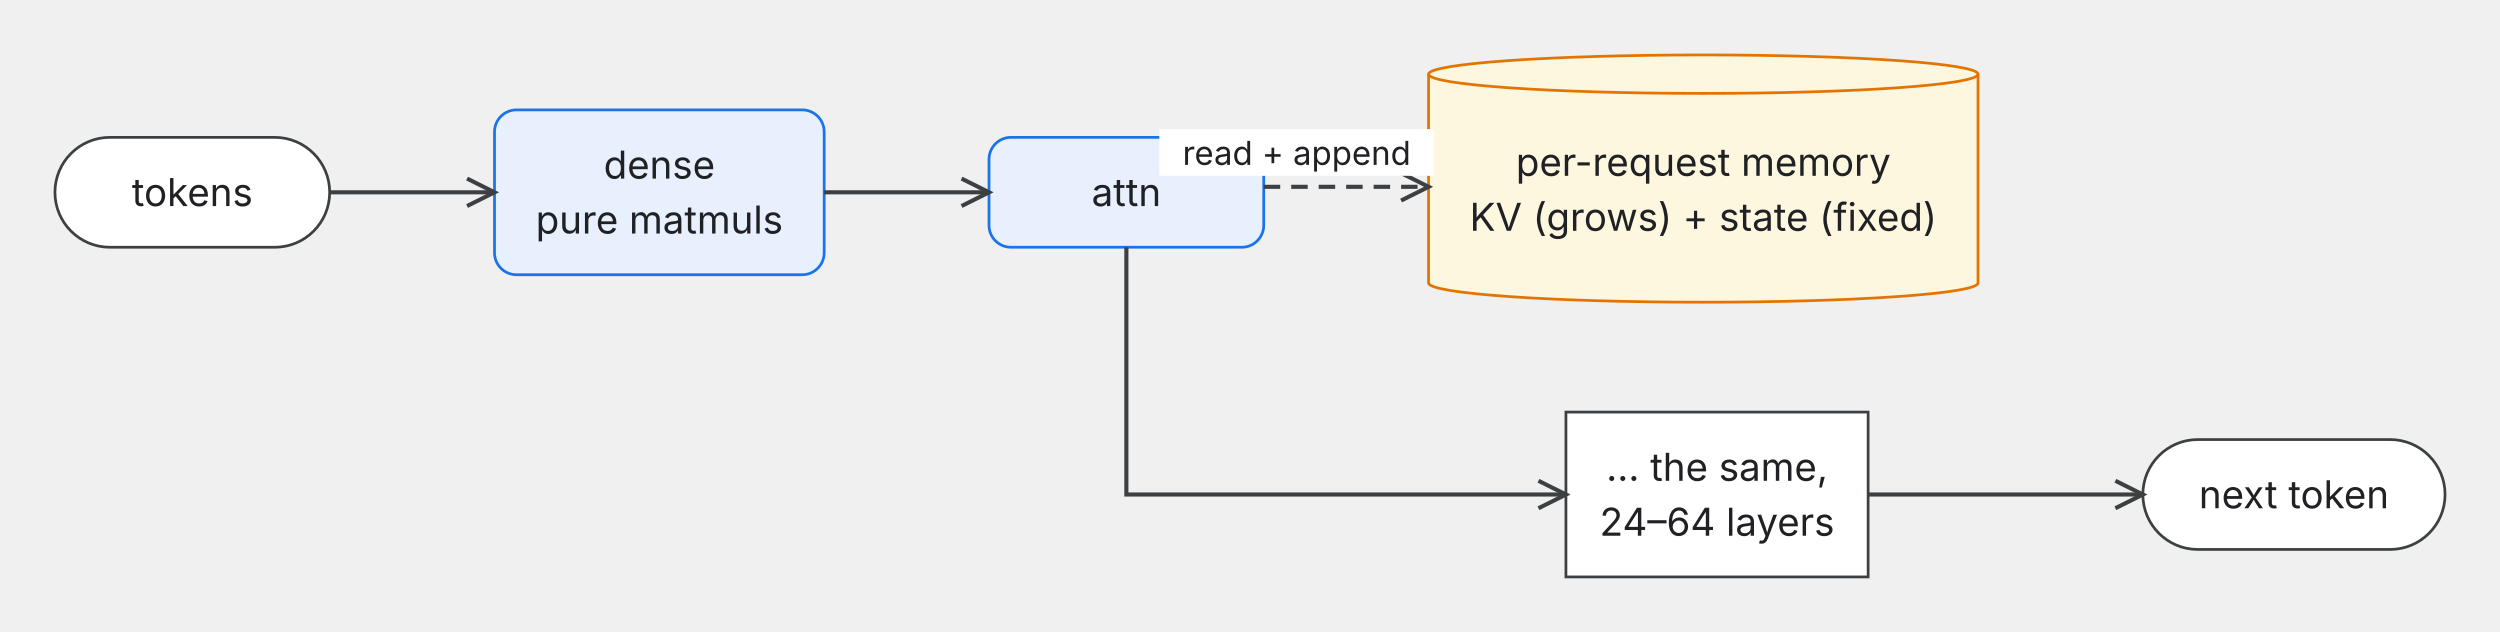
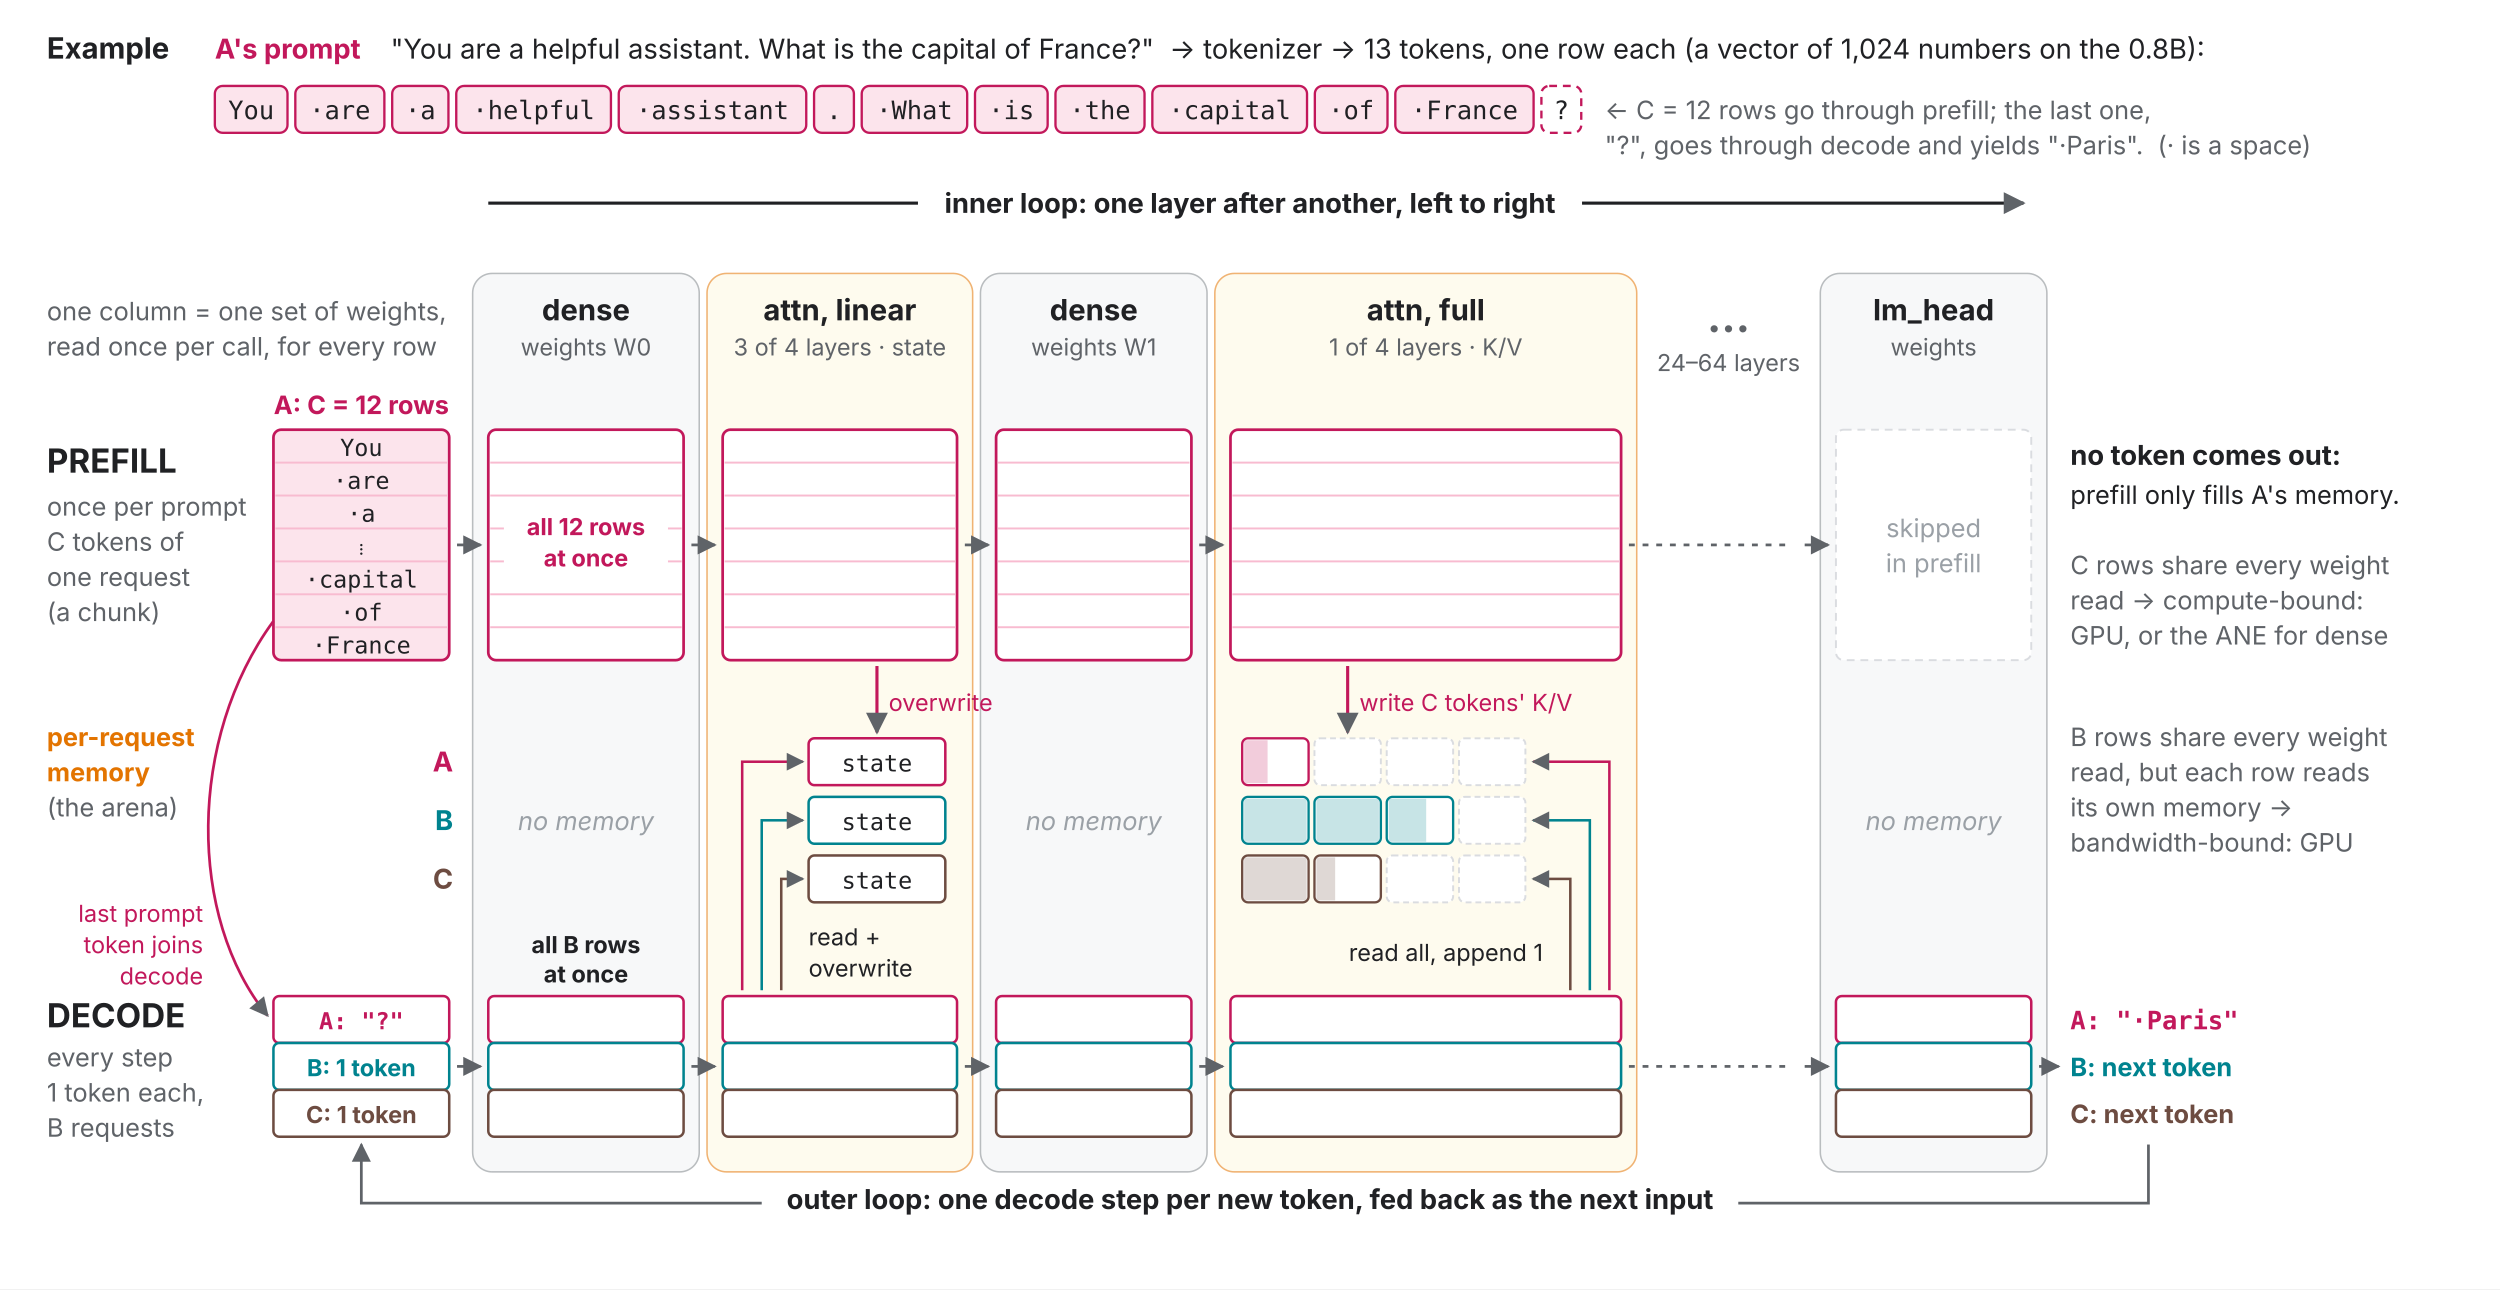
- <svg xmlns="http://www.w3.org/2000/svg" viewBox="-10 -10 910 230" width="910" height="230" font-family="Inter, sans-serif">
-   <g data-node="attn0">
-     <rect x="350" y="40" width="100" height="40" rx="8" fill="#E8F0FE" stroke="#1A73E8" stroke-width="1" />
-     <text x="400" y="65" text-anchor="middle" fill="#202124" font-size="14">attn</text>
-   </g>
-   <g data-node="dense0">
-     <rect x="170" y="30" width="120" height="60" rx="8" fill="#E8F0FE" stroke="#1A73E8" stroke-width="1" />
-     <text x="230" y="55" text-anchor="middle" fill="#202124" font-size="14">dense</text>
-     <text x="230" y="75" text-anchor="middle" fill="#202124" font-size="14">pure matmuls</text>
-   </g>
-   <g data-node="memory">
-     <path d="M510 17 L510 93 A100 7 0 0 0 710 93 L710 17 A100 7 0 0 0 510 17 Z" fill="#FEF7E0" stroke="#E37400" stroke-width="1" />
-     <path d="M510 17 A100 7 0 0 0 710 17" fill="none" stroke="#E37400" stroke-width="1" />
-     <text x="610" y="54" text-anchor="middle" fill="#202124" font-size="14">per-request memory</text>
-     <text x="610" y="74" text-anchor="middle" fill="#202124" font-size="14">KV (grows) + state (fixed)</text>
-   </g>
-   <g data-node="more">
-     <rect x="560" y="140" width="110" height="60" fill="#FFFFFF" stroke="#3C4043" stroke-width="1" />
-     <text x="615" y="165" text-anchor="middle" fill="#202124" font-size="14">… the same,</text>
-     <text x="615" y="185" text-anchor="middle" fill="#202124" font-size="14">24–64 layers</text>
-   </g>
-   <g data-node="next">
-     <rect x="770" y="150" width="110" height="40" rx="20" fill="#FFFFFF" stroke="#3C4043" stroke-width="1" />
-     <text x="825" y="175" text-anchor="middle" fill="#202124" font-size="14">next token</text>
-   </g>
-   <g data-node="tokens">
-     <rect x="10" y="40" width="100" height="40" rx="20" fill="#FFFFFF" stroke="#3C4043" stroke-width="1" />
-     <text x="60" y="65" text-anchor="middle" fill="#202124" font-size="14">tokens</text>
-   </g>
-   <g data-edge="a0-mem">
-     <path d="M450 58 L510 58" fill="none" stroke="#3C4043" stroke-width="1.5" stroke-dasharray="6 4" />
-     <path d="M500 63 L510 58 L500 53" fill="none" stroke="#3C4043" stroke-width="1.5" />
-     <rect x="412" y="37" width="100" height="17" fill="#FFFFFF" />
-     <text x="462" y="50" text-anchor="middle" fill="#202124" font-size="12">read + append</text>
-   </g>
-   <g data-edge="a0-more">
-     <path d="M400 80 L400 170 L560 170" fill="none" stroke="#3C4043" stroke-width="1.5" />
-     <path d="M550 175 L560 170 L550 165" fill="none" stroke="#3C4043" stroke-width="1.5" />
-   </g>
-   <g data-edge="d0-a0">
-     <path d="M290 60 L350 60" fill="none" stroke="#3C4043" stroke-width="1.5" />
-     <path d="M340 65 L350 60 L340 55" fill="none" stroke="#3C4043" stroke-width="1.5" />
-   </g>
-   <g data-edge="more-next">
-     <path d="M670 170 L770 170" fill="none" stroke="#3C4043" stroke-width="1.5" />
-     <path d="M760 175 L770 170 L760 165" fill="none" stroke="#3C4043" stroke-width="1.5" />
-   </g>
-   <g data-edge="t-d0">
-     <path d="M110 60 L170 60" fill="none" stroke="#3C4043" stroke-width="1.5" />
-     <path d="M160 65 L170 60 L160 55" fill="none" stroke="#3C4043" stroke-width="1.5" />
+ <svg xmlns="http://www.w3.org/2000/svg" viewBox="0 0 1280 660" width="1280" height="660">
+   <defs>
+     <marker id="arrow" viewBox="0 0 10 10" refX="9" refY="5" markerWidth="7" markerHeight="7" orient="auto-start-reverse">
+       <path d="M0 0 L10 5 L0 10 z" fill="#5F6368" />
+     </marker>
+     <pattern id="hatch" width="6" height="6" patternUnits="userSpaceOnUse" patternTransform="rotate(45)">
+       <rect width="6" height="6" fill="#FCE8E6" />
+       <line x1="0" y1="0" x2="0" y2="6" stroke="#F4B4AE" stroke-width="2.5" />
+     </pattern>
+   </defs>
+   <rect width="1280" height="660" fill="#FFFFFF" />
+   <text x="24" y="30" font-family="Inter, 'Helvetica Neue', Arial, sans-serif" font-size="15" fill="#202124" text-anchor="start" font-weight="700" xml:space="preserve">Example</text>
+   <text x="110" y="30" font-family="Inter, 'Helvetica Neue', Arial, sans-serif" font-size="14" fill="#C2185B" text-anchor="start" font-weight="700" xml:space="preserve">A's prompt</text>
+   <text x="200" y="30" font-family="Inter, 'Helvetica Neue', Arial, sans-serif" font-size="14" fill="#202124" text-anchor="start" font-weight="400" xml:space="preserve">"You are a helpful assistant. What is the capital of France?"  → tokenizer → 13 tokens, one row each (a vector of 1,024 numbers on the 0.8B):</text>
+   <rect x="110" y="44" width="37.2" height="24" rx="4" fill="#FCE4EC" stroke="#C2185B" stroke-width="1.2" />
+   <text x="128.6" y="61" font-family="'JetBrains Mono', Menlo, Consolas, monospace" font-size="13" fill="#202124" text-anchor="middle" font-weight="400" xml:space="preserve">You</text>
+   <rect x="151.2" y="44" width="45.6" height="24" rx="4" fill="#FCE4EC" stroke="#C2185B" stroke-width="1.2" />
+   <text x="174.0" y="61" font-family="'JetBrains Mono', Menlo, Consolas, monospace" font-size="13" fill="#202124" text-anchor="middle" font-weight="400" xml:space="preserve">·are</text>
+   <rect x="200.8" y="44" width="28.8" height="24" rx="4" fill="#FCE4EC" stroke="#C2185B" stroke-width="1.2" />
+   <text x="215.2" y="61" font-family="'JetBrains Mono', Menlo, Consolas, monospace" font-size="13" fill="#202124" text-anchor="middle" font-weight="400" xml:space="preserve">·a</text>
+   <rect x="233.6" y="44" width="79.2" height="24" rx="4" fill="#FCE4EC" stroke="#C2185B" stroke-width="1.2" />
+   <text x="273.2" y="61" font-family="'JetBrains Mono', Menlo, Consolas, monospace" font-size="13" fill="#202124" text-anchor="middle" font-weight="400" xml:space="preserve">·helpful</text>
+   <rect x="316.8" y="44" width="96.0" height="24" rx="4" fill="#FCE4EC" stroke="#C2185B" stroke-width="1.2" />
+   <text x="364.8" y="61" font-family="'JetBrains Mono', Menlo, Consolas, monospace" font-size="13" fill="#202124" text-anchor="middle" font-weight="400" xml:space="preserve">·assistant</text>
+   <rect x="416.8" y="44" width="20.4" height="24" rx="4" fill="#FCE4EC" stroke="#C2185B" stroke-width="1.2" />
+   <text x="427" y="61" font-family="'JetBrains Mono', Menlo, Consolas, monospace" font-size="13" fill="#202124" text-anchor="middle" font-weight="400" xml:space="preserve">.</text>
+   <rect x="441.2" y="44" width="54.0" height="24" rx="4" fill="#FCE4EC" stroke="#C2185B" stroke-width="1.2" />
+   <text x="468.2" y="61" font-family="'JetBrains Mono', Menlo, Consolas, monospace" font-size="13" fill="#202124" text-anchor="middle" font-weight="400" xml:space="preserve">·What</text>
+   <rect x="499.2" y="44" width="37.2" height="24" rx="4" fill="#FCE4EC" stroke="#C2185B" stroke-width="1.2" />
+   <text x="517.8" y="61" font-family="'JetBrains Mono', Menlo, Consolas, monospace" font-size="13" fill="#202124" text-anchor="middle" font-weight="400" xml:space="preserve">·is</text>
+   <rect x="540.4" y="44" width="45.6" height="24" rx="4" fill="#FCE4EC" stroke="#C2185B" stroke-width="1.2" />
+   <text x="563.2" y="61" font-family="'JetBrains Mono', Menlo, Consolas, monospace" font-size="13" fill="#202124" text-anchor="middle" font-weight="400" xml:space="preserve">·the</text>
+   <rect x="590.0" y="44" width="79.2" height="24" rx="4" fill="#FCE4EC" stroke="#C2185B" stroke-width="1.2" />
+   <text x="629.6" y="61" font-family="'JetBrains Mono', Menlo, Consolas, monospace" font-size="13" fill="#202124" text-anchor="middle" font-weight="400" xml:space="preserve">·capital</text>
+   <rect x="673.2" y="44" width="37.2" height="24" rx="4" fill="#FCE4EC" stroke="#C2185B" stroke-width="1.2" />
+   <text x="691.8" y="61" font-family="'JetBrains Mono', Menlo, Consolas, monospace" font-size="13" fill="#202124" text-anchor="middle" font-weight="400" xml:space="preserve">·of</text>
+   <rect x="714.4" y="44" width="70.8" height="24" rx="4" fill="#FCE4EC" stroke="#C2185B" stroke-width="1.2" />
+   <text x="749.8" y="61" font-family="'JetBrains Mono', Menlo, Consolas, monospace" font-size="13" fill="#202124" text-anchor="middle" font-weight="400" xml:space="preserve">·France</text>
+   <rect x="789.2" y="44" width="20.4" height="24" rx="4" fill="#FFFFFF" stroke="#C2185B" stroke-width="1.2" stroke-dasharray="4 3" />
+   <text x="799.4" y="61" font-family="'JetBrains Mono', Menlo, Consolas, monospace" font-size="13" fill="#202124" text-anchor="middle" font-weight="400" xml:space="preserve">?</text>
+   <text x="821.6" y="61" font-family="Inter, 'Helvetica Neue', Arial, sans-serif" font-size="13" fill="#5F6368" text-anchor="start" font-weight="400" xml:space="preserve">← C = 12 rows go through prefill; the last one,</text>
+   <text x="821.6" y="79" font-family="Inter, 'Helvetica Neue', Arial, sans-serif" font-size="13" fill="#5F6368" text-anchor="start" font-weight="400" xml:space="preserve">"?", goes through decode and yields "·Paris".  (· is a space)</text>
+   <g transform="translate(0,110)">
+     <line x1="250" y1="-6" x2="1036" y2="-6" stroke="#202124" stroke-width="1.6" marker-end="url(#arrow)" />
+     <rect x="470" y="-18" width="340" height="24" rx="0" fill="#FFFFFF" stroke="none" stroke-width="1" />
+     <text x="640" y="-1" font-family="Inter, 'Helvetica Neue', Arial, sans-serif" font-size="14" fill="#202124" text-anchor="middle" font-weight="700" xml:space="preserve">inner loop: one layer after another, left to right</text>
+     <rect x="242" y="30" width="116" height="460" rx="10" fill="#F1F3F4" stroke="#80868B" stroke-width="0.8" opacity="0.55" />
+     <text x="300.0" y="54" font-family="Inter, 'Helvetica Neue', Arial, sans-serif" font-size="15" fill="#202124" text-anchor="middle" font-weight="700" xml:space="preserve">dense</text>
+     <text x="300.0" y="72" font-family="Inter, 'Helvetica Neue', Arial, sans-serif" font-size="12" fill="#5F6368" text-anchor="middle" font-weight="400" xml:space="preserve">weights W0</text>
+     <rect x="362" y="30" width="136" height="460" rx="10" fill="#FEF7E0" stroke="#E37400" stroke-width="0.8" opacity="0.55" />
+     <text x="430.0" y="54" font-family="Inter, 'Helvetica Neue', Arial, sans-serif" font-size="15" fill="#202124" text-anchor="middle" font-weight="700" xml:space="preserve">attn, linear</text>
+     <text x="430.0" y="72" font-family="Inter, 'Helvetica Neue', Arial, sans-serif" font-size="12" fill="#5F6368" text-anchor="middle" font-weight="400" xml:space="preserve">3 of 4 layers · state</text>
+     <rect x="502" y="30" width="116" height="460" rx="10" fill="#F1F3F4" stroke="#80868B" stroke-width="0.8" opacity="0.55" />
+     <text x="560.0" y="54" font-family="Inter, 'Helvetica Neue', Arial, sans-serif" font-size="15" fill="#202124" text-anchor="middle" font-weight="700" xml:space="preserve">dense</text>
+     <text x="560.0" y="72" font-family="Inter, 'Helvetica Neue', Arial, sans-serif" font-size="12" fill="#5F6368" text-anchor="middle" font-weight="400" xml:space="preserve">weights W1</text>
+     <rect x="622" y="30" width="216" height="460" rx="10" fill="#FEF7E0" stroke="#E37400" stroke-width="0.8" opacity="0.55" />
+     <text x="730.0" y="54" font-family="Inter, 'Helvetica Neue', Arial, sans-serif" font-size="15" fill="#202124" text-anchor="middle" font-weight="700" xml:space="preserve">attn, full</text>
+     <text x="730.0" y="72" font-family="Inter, 'Helvetica Neue', Arial, sans-serif" font-size="12" fill="#5F6368" text-anchor="middle" font-weight="400" xml:space="preserve">1 of 4 layers · K/V</text>
+     <text x="885.0" y="60" font-family="Inter, 'Helvetica Neue', Arial, sans-serif" font-size="22" fill="#5F6368" text-anchor="middle" font-weight="700" xml:space="preserve">…</text>
+     <text x="885.0" y="80" font-family="Inter, 'Helvetica Neue', Arial, sans-serif" font-size="12" fill="#5F6368" text-anchor="middle" font-weight="400" xml:space="preserve">24–64 layers</text>
+     <rect x="932" y="30" width="116" height="460" rx="10" fill="#F1F3F4" stroke="#80868B" stroke-width="0.8" opacity="0.55" />
+     <text x="990.0" y="54" font-family="Inter, 'Helvetica Neue', Arial, sans-serif" font-size="15" fill="#202124" text-anchor="middle" font-weight="700" xml:space="preserve">lm_head</text>
+     <text x="990.0" y="72" font-family="Inter, 'Helvetica Neue', Arial, sans-serif" font-size="12" fill="#5F6368" text-anchor="middle" font-weight="400" xml:space="preserve">weights</text>
+     <text x="24" y="54" font-family="Inter, 'Helvetica Neue', Arial, sans-serif" font-size="13" fill="#5F6368" text-anchor="start" font-weight="400" xml:space="preserve">one column = one set of weights,</text>
+     <text x="24" y="72" font-family="Inter, 'Helvetica Neue', Arial, sans-serif" font-size="13" fill="#5F6368" text-anchor="start" font-weight="400" xml:space="preserve">read once per call, for every row</text>
+     <text x="24" y="132" font-family="Inter, 'Helvetica Neue', Arial, sans-serif" font-size="17" fill="#202124" text-anchor="start" font-weight="700" xml:space="preserve">PREFILL</text>
+     <text x="24" y="154" font-family="Inter, 'Helvetica Neue', Arial, sans-serif" font-size="13" fill="#5F6368" text-anchor="start" font-weight="400" xml:space="preserve">once per prompt</text>
+     <text x="24" y="172" font-family="Inter, 'Helvetica Neue', Arial, sans-serif" font-size="13" fill="#5F6368" text-anchor="start" font-weight="400" xml:space="preserve">C tokens of</text>
+     <text x="24" y="190" font-family="Inter, 'Helvetica Neue', Arial, sans-serif" font-size="13" fill="#5F6368" text-anchor="start" font-weight="400" xml:space="preserve">one request</text>
+     <text x="24" y="208" font-family="Inter, 'Helvetica Neue', Arial, sans-serif" font-size="13" fill="#5F6368" text-anchor="start" font-weight="400" xml:space="preserve">(a chunk)</text>
+     <text x="24" y="416" font-family="Inter, 'Helvetica Neue', Arial, sans-serif" font-size="17" fill="#202124" text-anchor="start" font-weight="700" xml:space="preserve">DECODE</text>
+     <text x="24" y="436" font-family="Inter, 'Helvetica Neue', Arial, sans-serif" font-size="13" fill="#5F6368" text-anchor="start" font-weight="400" xml:space="preserve">every step</text>
+     <text x="24" y="454" font-family="Inter, 'Helvetica Neue', Arial, sans-serif" font-size="13" fill="#5F6368" text-anchor="start" font-weight="400" xml:space="preserve">1 token each,</text>
+     <text x="24" y="472" font-family="Inter, 'Helvetica Neue', Arial, sans-serif" font-size="13" fill="#5F6368" text-anchor="start" font-weight="400" xml:space="preserve">B requests</text>
+     <text x="24" y="272" font-family="Inter, 'Helvetica Neue', Arial, sans-serif" font-size="13" fill="#E37400" text-anchor="start" font-weight="700" xml:space="preserve">per-request</text>
+     <text x="24" y="290" font-family="Inter, 'Helvetica Neue', Arial, sans-serif" font-size="13" fill="#E37400" text-anchor="start" font-weight="700" xml:space="preserve">memory</text>
+     <text x="24" y="308" font-family="Inter, 'Helvetica Neue', Arial, sans-serif" font-size="13" fill="#5F6368" text-anchor="start" font-weight="400" xml:space="preserve">(the arena)</text>
+     <rect x="140" y="110" width="90" height="118" rx="4" fill="#FCE4EC" stroke="#C2185B" stroke-width="1.4" />
+     <line x1="141" y1="126.857" x2="229" y2="126.857" stroke="#F8BBD0" stroke-width="1" />
+     <line x1="141" y1="143.714" x2="229" y2="143.714" stroke="#F8BBD0" stroke-width="1" />
+     <line x1="141" y1="160.571" x2="229" y2="160.571" stroke="#F8BBD0" stroke-width="1" />
+     <line x1="141" y1="177.429" x2="229" y2="177.429" stroke="#F8BBD0" stroke-width="1" />
+     <line x1="141" y1="194.286" x2="229" y2="194.286" stroke="#F8BBD0" stroke-width="1" />
+     <line x1="141" y1="211.143" x2="229" y2="211.143" stroke="#F8BBD0" stroke-width="1" />
+     <text x="185" y="123.429" font-family="'JetBrains Mono', Menlo, Consolas, monospace" font-size="12" fill="#202124" text-anchor="middle" font-weight="400" xml:space="preserve">You</text>
+     <text x="185" y="140.286" font-family="'JetBrains Mono', Menlo, Consolas, monospace" font-size="12" fill="#202124" text-anchor="middle" font-weight="400" xml:space="preserve">·are</text>
+     <text x="185" y="157.143" font-family="'JetBrains Mono', Menlo, Consolas, monospace" font-size="12" fill="#202124" text-anchor="middle" font-weight="400" xml:space="preserve">·a</text>
+     <text x="185" y="174.0" font-family="'JetBrains Mono', Menlo, Consolas, monospace" font-size="12" fill="#202124" text-anchor="middle" font-weight="400" xml:space="preserve">⋮</text>
+     <text x="185" y="190.857" font-family="'JetBrains Mono', Menlo, Consolas, monospace" font-size="12" fill="#202124" text-anchor="middle" font-weight="400" xml:space="preserve">·capital</text>
+     <text x="185" y="207.714" font-family="'JetBrains Mono', Menlo, Consolas, monospace" font-size="12" fill="#202124" text-anchor="middle" font-weight="400" xml:space="preserve">·of</text>
+     <text x="185" y="224.571" font-family="'JetBrains Mono', Menlo, Consolas, monospace" font-size="12" fill="#202124" text-anchor="middle" font-weight="400" xml:space="preserve">·France</text>
+     <text x="185" y="102" font-family="Inter, 'Helvetica Neue', Arial, sans-serif" font-size="13" fill="#C2185B" text-anchor="middle" font-weight="700" xml:space="preserve">A: C = 12 rows</text>
+     <rect x="250" y="110" width="100" height="118" rx="4" fill="#FFFFFF" stroke="#C2185B" stroke-width="1.4" />
+     <line x1="251" y1="126.857" x2="349" y2="126.857" stroke="#F8BBD0" stroke-width="1" />
+     <line x1="251" y1="143.714" x2="349" y2="143.714" stroke="#F8BBD0" stroke-width="1" />
+     <line x1="251" y1="160.571" x2="349" y2="160.571" stroke="#F8BBD0" stroke-width="1" />
+     <line x1="251" y1="177.429" x2="349" y2="177.429" stroke="#F8BBD0" stroke-width="1" />
+     <line x1="251" y1="194.286" x2="349" y2="194.286" stroke="#F8BBD0" stroke-width="1" />
+     <line x1="251" y1="211.143" x2="349" y2="211.143" stroke="#F8BBD0" stroke-width="1" />
+     <line x1="234" y1="169.0" x2="246" y2="169.0" stroke="#5F6368" stroke-width="1.4" marker-end="url(#arrow)" />
+     <rect x="370" y="110" width="120" height="118" rx="4" fill="#FFFFFF" stroke="#C2185B" stroke-width="1.4" />
+     <line x1="371" y1="126.857" x2="489" y2="126.857" stroke="#F8BBD0" stroke-width="1" />
+     <line x1="371" y1="143.714" x2="489" y2="143.714" stroke="#F8BBD0" stroke-width="1" />
+     <line x1="371" y1="160.571" x2="489" y2="160.571" stroke="#F8BBD0" stroke-width="1" />
+     <line x1="371" y1="177.429" x2="489" y2="177.429" stroke="#F8BBD0" stroke-width="1" />
+     <line x1="371" y1="194.286" x2="489" y2="194.286" stroke="#F8BBD0" stroke-width="1" />
+     <line x1="371" y1="211.143" x2="489" y2="211.143" stroke="#F8BBD0" stroke-width="1" />
+     <line x1="354" y1="169.0" x2="366" y2="169.0" stroke="#5F6368" stroke-width="1.4" marker-end="url(#arrow)" />
+     <rect x="510" y="110" width="100" height="118" rx="4" fill="#FFFFFF" stroke="#C2185B" stroke-width="1.4" />
+     <line x1="511" y1="126.857" x2="609" y2="126.857" stroke="#F8BBD0" stroke-width="1" />
+     <line x1="511" y1="143.714" x2="609" y2="143.714" stroke="#F8BBD0" stroke-width="1" />
+     <line x1="511" y1="160.571" x2="609" y2="160.571" stroke="#F8BBD0" stroke-width="1" />
+     <line x1="511" y1="177.429" x2="609" y2="177.429" stroke="#F8BBD0" stroke-width="1" />
+     <line x1="511" y1="194.286" x2="609" y2="194.286" stroke="#F8BBD0" stroke-width="1" />
+     <line x1="511" y1="211.143" x2="609" y2="211.143" stroke="#F8BBD0" stroke-width="1" />
+     <line x1="494" y1="169.0" x2="506" y2="169.0" stroke="#5F6368" stroke-width="1.4" marker-end="url(#arrow)" />
+     <rect x="630" y="110" width="200" height="118" rx="4" fill="#FFFFFF" stroke="#C2185B" stroke-width="1.4" />
+     <line x1="631" y1="126.857" x2="829" y2="126.857" stroke="#F8BBD0" stroke-width="1" />
+     <line x1="631" y1="143.714" x2="829" y2="143.714" stroke="#F8BBD0" stroke-width="1" />
+     <line x1="631" y1="160.571" x2="829" y2="160.571" stroke="#F8BBD0" stroke-width="1" />
+     <line x1="631" y1="177.429" x2="829" y2="177.429" stroke="#F8BBD0" stroke-width="1" />
+     <line x1="631" y1="194.286" x2="829" y2="194.286" stroke="#F8BBD0" stroke-width="1" />
+     <line x1="631" y1="211.143" x2="829" y2="211.143" stroke="#F8BBD0" stroke-width="1" />
+     <line x1="614" y1="169.0" x2="626" y2="169.0" stroke="#5F6368" stroke-width="1.4" marker-end="url(#arrow)" />
+     <line x1="834" y1="169.0" x2="916" y2="169.0" stroke="#5F6368" stroke-width="1.4" stroke-dasharray="3 4" />
+     <rect x="940" y="110" width="100" height="118" rx="4" fill="#FFFFFF" stroke="#DADCE0" stroke-width="1" stroke-dasharray="4 3" />
+     <text x="990.0" y="165.0" font-family="Inter, 'Helvetica Neue', Arial, sans-serif" font-size="13" fill="#9AA0A6" text-anchor="middle" font-weight="400" xml:space="preserve">skipped</text>
+     <text x="990.0" y="183.0" font-family="Inter, 'Helvetica Neue', Arial, sans-serif" font-size="13" fill="#9AA0A6" text-anchor="middle" font-weight="400" xml:space="preserve">in prefill</text>
+     <line x1="924" y1="169.0" x2="936" y2="169.0" stroke="#5F6368" stroke-width="1.4" marker-end="url(#arrow)" />
+     <text x="1060" y="128" font-family="Inter, 'Helvetica Neue', Arial, sans-serif" font-size="14" fill="#202124" text-anchor="start" font-weight="700" xml:space="preserve">no token comes out:</text>
+     <text x="1060" y="148" font-family="Inter, 'Helvetica Neue', Arial, sans-serif" font-size="13" fill="#202124" text-anchor="start" font-weight="400" xml:space="preserve">prefill only fills A's memory.</text>
+     <text x="1060" y="166" font-family="Inter, 'Helvetica Neue', Arial, sans-serif" font-size="13" fill="#5F6368" text-anchor="start" font-weight="400" xml:space="preserve" />
+     <text x="1060" y="184" font-family="Inter, 'Helvetica Neue', Arial, sans-serif" font-size="13" fill="#5F6368" text-anchor="start" font-weight="400" xml:space="preserve">C rows share every weight</text>
+     <text x="1060" y="202" font-family="Inter, 'Helvetica Neue', Arial, sans-serif" font-size="13" fill="#5F6368" text-anchor="start" font-weight="400" xml:space="preserve">read → compute-bound:</text>
+     <text x="1060" y="220" font-family="Inter, 'Helvetica Neue', Arial, sans-serif" font-size="13" fill="#5F6368" text-anchor="start" font-weight="400" xml:space="preserve">GPU, or the ANE for dense</text>
+     <text x="232" y="285" font-family="Inter, 'Helvetica Neue', Arial, sans-serif" font-size="14" fill="#C2185B" text-anchor="end" font-weight="700" xml:space="preserve">A</text>
+     <rect x="414" y="268" width="70" height="24" rx="3" fill="#FFFFFF" stroke="#C2185B" stroke-width="1.3" />
+     <text x="449" y="285" font-family="'JetBrains Mono', Menlo, Consolas, monospace" font-size="12" fill="#202124" text-anchor="middle" font-weight="400" xml:space="preserve">state</text>
+     <rect x="636" y="268" width="34" height="24" rx="3" fill="#FFFFFF" stroke="#C2185B" stroke-width="1.2" />
+     <rect x="637" y="269" width="12.0" height="22" rx="0" fill="#C2185B" stroke="none" stroke-width="1" opacity="0.22" />
+     <rect x="673" y="268" width="34" height="24" rx="3" fill="#FFFFFF" stroke="#DADCE0" stroke-width="1" stroke-dasharray="3 2" />
+     <rect x="710" y="268" width="34" height="24" rx="3" fill="#FFFFFF" stroke="#DADCE0" stroke-width="1" stroke-dasharray="3 2" />
+     <rect x="747" y="268" width="34" height="24" rx="3" fill="#FFFFFF" stroke="#DADCE0" stroke-width="1" stroke-dasharray="3 2" />
+     <text x="232" y="315" font-family="Inter, 'Helvetica Neue', Arial, sans-serif" font-size="14" fill="#00838F" text-anchor="end" font-weight="700" xml:space="preserve">B</text>
+     <rect x="414" y="298" width="70" height="24" rx="3" fill="#FFFFFF" stroke="#00838F" stroke-width="1.3" />
+     <text x="449" y="315" font-family="'JetBrains Mono', Menlo, Consolas, monospace" font-size="12" fill="#202124" text-anchor="middle" font-weight="400" xml:space="preserve">state</text>
+     <rect x="636" y="298" width="34" height="24" rx="3" fill="#FFFFFF" stroke="#00838F" stroke-width="1.2" />
+     <rect x="637" y="299" width="32" height="22" rx="0" fill="#00838F" stroke="none" stroke-width="1" opacity="0.22" />
+     <rect x="673" y="298" width="34" height="24" rx="3" fill="#FFFFFF" stroke="#00838F" stroke-width="1.2" />
+     <rect x="674" y="299" width="32" height="22" rx="0" fill="#00838F" stroke="none" stroke-width="1" opacity="0.22" />
+     <rect x="710" y="298" width="34" height="24" rx="3" fill="#FFFFFF" stroke="#00838F" stroke-width="1.2" />
+     <rect x="711" y="299" width="19.2" height="22" rx="0" fill="#00838F" stroke="none" stroke-width="1" opacity="0.22" />
+     <rect x="747" y="298" width="34" height="24" rx="3" fill="#FFFFFF" stroke="#DADCE0" stroke-width="1" stroke-dasharray="3 2" />
+     <text x="232" y="345" font-family="Inter, 'Helvetica Neue', Arial, sans-serif" font-size="14" fill="#6D4C41" text-anchor="end" font-weight="700" xml:space="preserve">C</text>
+     <rect x="414" y="328" width="70" height="24" rx="3" fill="#FFFFFF" stroke="#6D4C41" stroke-width="1.3" />
+     <text x="449" y="345" font-family="'JetBrains Mono', Menlo, Consolas, monospace" font-size="12" fill="#202124" text-anchor="middle" font-weight="400" xml:space="preserve">state</text>
+     <rect x="636" y="328" width="34" height="24" rx="3" fill="#FFFFFF" stroke="#6D4C41" stroke-width="1.2" />
+     <rect x="637" y="329" width="32" height="22" rx="0" fill="#6D4C41" stroke="none" stroke-width="1" opacity="0.22" />
+     <rect x="673" y="328" width="34" height="24" rx="3" fill="#FFFFFF" stroke="#6D4C41" stroke-width="1.2" />
+     <rect x="674" y="329" width="9.6" height="22" rx="0" fill="#6D4C41" stroke="none" stroke-width="1" opacity="0.22" />
+     <rect x="710" y="328" width="34" height="24" rx="3" fill="#FFFFFF" stroke="#DADCE0" stroke-width="1" stroke-dasharray="3 2" />
+     <rect x="747" y="328" width="34" height="24" rx="3" fill="#FFFFFF" stroke="#DADCE0" stroke-width="1" stroke-dasharray="3 2" />
+     <text x="300.0" y="315" font-family="Inter, 'Helvetica Neue', Arial, sans-serif" font-size="13" fill="#9AA0A6" text-anchor="middle" font-weight="400" xml:space="preserve" font-style="italic">no memory</text>
+     <text x="560.0" y="315" font-family="Inter, 'Helvetica Neue', Arial, sans-serif" font-size="13" fill="#9AA0A6" text-anchor="middle" font-weight="400" xml:space="preserve" font-style="italic">no memory</text>
+     <text x="990.0" y="315" font-family="Inter, 'Helvetica Neue', Arial, sans-serif" font-size="13" fill="#9AA0A6" text-anchor="middle" font-weight="400" xml:space="preserve" font-style="italic">no memory</text>
+     <line x1="449" y1="231" x2="449" y2="265" stroke="#C2185B" stroke-width="1.6" marker-end="url(#arrow)" />
+     <text x="455" y="254" font-family="Inter, 'Helvetica Neue', Arial, sans-serif" font-size="12" fill="#C2185B" text-anchor="start" font-weight="400" xml:space="preserve">overwrite</text>
+     <line x1="690" y1="231" x2="690" y2="265" stroke="#C2185B" stroke-width="1.6" marker-end="url(#arrow)" />
+     <text x="696" y="254" font-family="Inter, 'Helvetica Neue', Arial, sans-serif" font-size="12" fill="#C2185B" text-anchor="start" font-weight="400" xml:space="preserve">write C tokens' K/V</text>
+     <rect x="140" y="400" width="90" height="24" rx="3" fill="#FFFFFF" stroke="#C2185B" stroke-width="1.3" />
+     <rect x="140" y="424" width="90" height="24" rx="3" fill="#FFFFFF" stroke="#00838F" stroke-width="1.3" />
+     <rect x="140" y="448" width="90" height="24" rx="3" fill="#FFFFFF" stroke="#6D4C41" stroke-width="1.3" />
+     <text x="185" y="417" font-family="'JetBrains Mono', Menlo, Consolas, monospace" font-size="12" fill="#C2185B" text-anchor="middle" font-weight="700" xml:space="preserve">A: "?"</text>
+     <text x="185" y="441" font-family="Inter, 'Helvetica Neue', Arial, sans-serif" font-size="12" fill="#00838F" text-anchor="middle" font-weight="700" xml:space="preserve">B: 1 token</text>
+     <text x="185" y="465" font-family="Inter, 'Helvetica Neue', Arial, sans-serif" font-size="12" fill="#6D4C41" text-anchor="middle" font-weight="700" xml:space="preserve">C: 1 token</text>
+     <rect x="250" y="400" width="100" height="24" rx="3" fill="#FFFFFF" stroke="#C2185B" stroke-width="1.3" />
+     <rect x="250" y="424" width="100" height="24" rx="3" fill="#FFFFFF" stroke="#00838F" stroke-width="1.3" />
+     <rect x="250" y="448" width="100" height="24" rx="3" fill="#FFFFFF" stroke="#6D4C41" stroke-width="1.3" />
+     <line x1="234" y1="436.0" x2="246" y2="436.0" stroke="#5F6368" stroke-width="1.4" marker-end="url(#arrow)" />
+     <rect x="370" y="400" width="120" height="24" rx="3" fill="#FFFFFF" stroke="#C2185B" stroke-width="1.3" />
+     <rect x="370" y="424" width="120" height="24" rx="3" fill="#FFFFFF" stroke="#00838F" stroke-width="1.3" />
+     <rect x="370" y="448" width="120" height="24" rx="3" fill="#FFFFFF" stroke="#6D4C41" stroke-width="1.3" />
+     <line x1="354" y1="436.0" x2="366" y2="436.0" stroke="#5F6368" stroke-width="1.4" marker-end="url(#arrow)" />
+     <rect x="510" y="400" width="100" height="24" rx="3" fill="#FFFFFF" stroke="#C2185B" stroke-width="1.3" />
+     <rect x="510" y="424" width="100" height="24" rx="3" fill="#FFFFFF" stroke="#00838F" stroke-width="1.3" />
+     <rect x="510" y="448" width="100" height="24" rx="3" fill="#FFFFFF" stroke="#6D4C41" stroke-width="1.3" />
+     <line x1="494" y1="436.0" x2="506" y2="436.0" stroke="#5F6368" stroke-width="1.4" marker-end="url(#arrow)" />
+     <rect x="630" y="400" width="200" height="24" rx="3" fill="#FFFFFF" stroke="#C2185B" stroke-width="1.3" />
+     <rect x="630" y="424" width="200" height="24" rx="3" fill="#FFFFFF" stroke="#00838F" stroke-width="1.3" />
+     <rect x="630" y="448" width="200" height="24" rx="3" fill="#FFFFFF" stroke="#6D4C41" stroke-width="1.3" />
+     <line x1="614" y1="436.0" x2="626" y2="436.0" stroke="#5F6368" stroke-width="1.4" marker-end="url(#arrow)" />
+     <line x1="834" y1="436.0" x2="916" y2="436.0" stroke="#5F6368" stroke-width="1.4" stroke-dasharray="3 4" />
+     <rect x="940" y="400" width="100" height="24" rx="3" fill="#FFFFFF" stroke="#C2185B" stroke-width="1.3" />
+     <rect x="940" y="424" width="100" height="24" rx="3" fill="#FFFFFF" stroke="#00838F" stroke-width="1.3" />
+     <rect x="940" y="448" width="100" height="24" rx="3" fill="#FFFFFF" stroke="#6D4C41" stroke-width="1.3" />
+     <line x1="924" y1="436.0" x2="936" y2="436.0" stroke="#5F6368" stroke-width="1.4" marker-end="url(#arrow)" />
+     <text x="1060" y="417" font-family="'JetBrains Mono', Menlo, Consolas, monospace" font-size="13" fill="#C2185B" text-anchor="start" font-weight="700" xml:space="preserve">A: "·Paris"</text>
+     <text x="1060" y="441" font-family="Inter, 'Helvetica Neue', Arial, sans-serif" font-size="13" fill="#00838F" text-anchor="start" font-weight="700" xml:space="preserve">B: next token</text>
+     <text x="1060" y="465" font-family="Inter, 'Helvetica Neue', Arial, sans-serif" font-size="13" fill="#6D4C41" text-anchor="start" font-weight="700" xml:space="preserve">C: next token</text>
+     <line x1="1044" y1="436.0" x2="1054" y2="436.0" stroke="#5F6368" stroke-width="1.4" marker-end="url(#arrow)" />
+     <path d="M 380 397 L 380 280.0 L 411 280.0" fill="none" stroke="#C2185B" stroke-width="1.3" marker-end="url(#arrow)" />
+     <path d="M 824 397 L 824 280.0 L 785 280.0" fill="none" stroke="#C2185B" stroke-width="1.3" marker-end="url(#arrow)" />
+     <path d="M 390 397 L 390 310.0 L 411 310.0" fill="none" stroke="#00838F" stroke-width="1.3" marker-end="url(#arrow)" />
+     <path d="M 814 397 L 814 310.0 L 785 310.0" fill="none" stroke="#00838F" stroke-width="1.3" marker-end="url(#arrow)" />
+     <path d="M 400 397 L 400 340.0 L 411 340.0" fill="none" stroke="#6D4C41" stroke-width="1.3" marker-end="url(#arrow)" />
+     <path d="M 804 397 L 804 340.0 L 785 340.0" fill="none" stroke="#6D4C41" stroke-width="1.3" marker-end="url(#arrow)" />
+     <text x="414" y="374" font-family="Inter, 'Helvetica Neue', Arial, sans-serif" font-size="12" fill="#202124" text-anchor="start" font-weight="400" xml:space="preserve">read +</text>
+     <text x="414" y="390" font-family="Inter, 'Helvetica Neue', Arial, sans-serif" font-size="12" fill="#202124" text-anchor="start" font-weight="400" xml:space="preserve">overwrite</text>
+     <text x="790" y="382" font-family="Inter, 'Helvetica Neue', Arial, sans-serif" font-size="12" fill="#202124" text-anchor="end" font-weight="400" xml:space="preserve">read all, append 1</text>
+     <path d="M 140 208 C 96 268, 96 360, 137 410" fill="none" stroke="#C2185B" stroke-width="1.4" marker-end="url(#arrow)" />
+     <text x="104" y="362.0" font-family="Inter, 'Helvetica Neue', Arial, sans-serif" font-size="12" fill="#C2185B" text-anchor="end" font-weight="400" xml:space="preserve">last prompt</text>
+     <text x="104" y="378.0" font-family="Inter, 'Helvetica Neue', Arial, sans-serif" font-size="12" fill="#C2185B" text-anchor="end" font-weight="400" xml:space="preserve">token joins</text>
+     <text x="104" y="394.0" font-family="Inter, 'Helvetica Neue', Arial, sans-serif" font-size="12" fill="#C2185B" text-anchor="end" font-weight="400" xml:space="preserve">decode</text>
+     <path d="M 1100 476 L 1100 506 L 185 506 L 185 476" fill="none" stroke="#5F6368" stroke-width="1.4" marker-end="url(#arrow)" />
+     <rect x="390" y="492" width="500" height="22" rx="0" fill="#FFFFFF" stroke="none" stroke-width="1" />
+     <text x="640" y="509" font-family="Inter, 'Helvetica Neue', Arial, sans-serif" font-size="14" fill="#202124" text-anchor="middle" font-weight="700" xml:space="preserve">outer loop: one decode step per new token, fed back as the next input</text>
+     <rect x="258" y="147.0" width="84" height="40" rx="4" fill="#FFFFFF" stroke="none" stroke-width="1" />
+     <text x="300.0" y="164.0" font-family="Inter, 'Helvetica Neue', Arial, sans-serif" font-size="12" fill="#C2185B" text-anchor="middle" font-weight="700" xml:space="preserve">all 12 rows</text>
+     <text x="300.0" y="180.0" font-family="Inter, 'Helvetica Neue', Arial, sans-serif" font-size="12" fill="#C2185B" text-anchor="middle" font-weight="700" xml:space="preserve">at once</text>
+     <text x="300.0" y="378" font-family="Inter, 'Helvetica Neue', Arial, sans-serif" font-size="12" fill="#202124" text-anchor="middle" font-weight="700" xml:space="preserve">all B rows</text>
+     <text x="300.0" y="393" font-family="Inter, 'Helvetica Neue', Arial, sans-serif" font-size="12" fill="#202124" text-anchor="middle" font-weight="700" xml:space="preserve">at once</text>
+     <text x="1060" y="272" font-family="Inter, 'Helvetica Neue', Arial, sans-serif" font-size="13" fill="#5F6368" text-anchor="start" font-weight="400" xml:space="preserve">B rows share every weight</text>
+     <text x="1060" y="290" font-family="Inter, 'Helvetica Neue', Arial, sans-serif" font-size="13" fill="#5F6368" text-anchor="start" font-weight="400" xml:space="preserve">read, but each row reads</text>
+     <text x="1060" y="308" font-family="Inter, 'Helvetica Neue', Arial, sans-serif" font-size="13" fill="#5F6368" text-anchor="start" font-weight="400" xml:space="preserve">its own memory →</text>
+     <text x="1060" y="326" font-family="Inter, 'Helvetica Neue', Arial, sans-serif" font-size="13" fill="#5F6368" text-anchor="start" font-weight="400" xml:space="preserve">bandwidth-bound: GPU</text>
  </g>
</svg>
